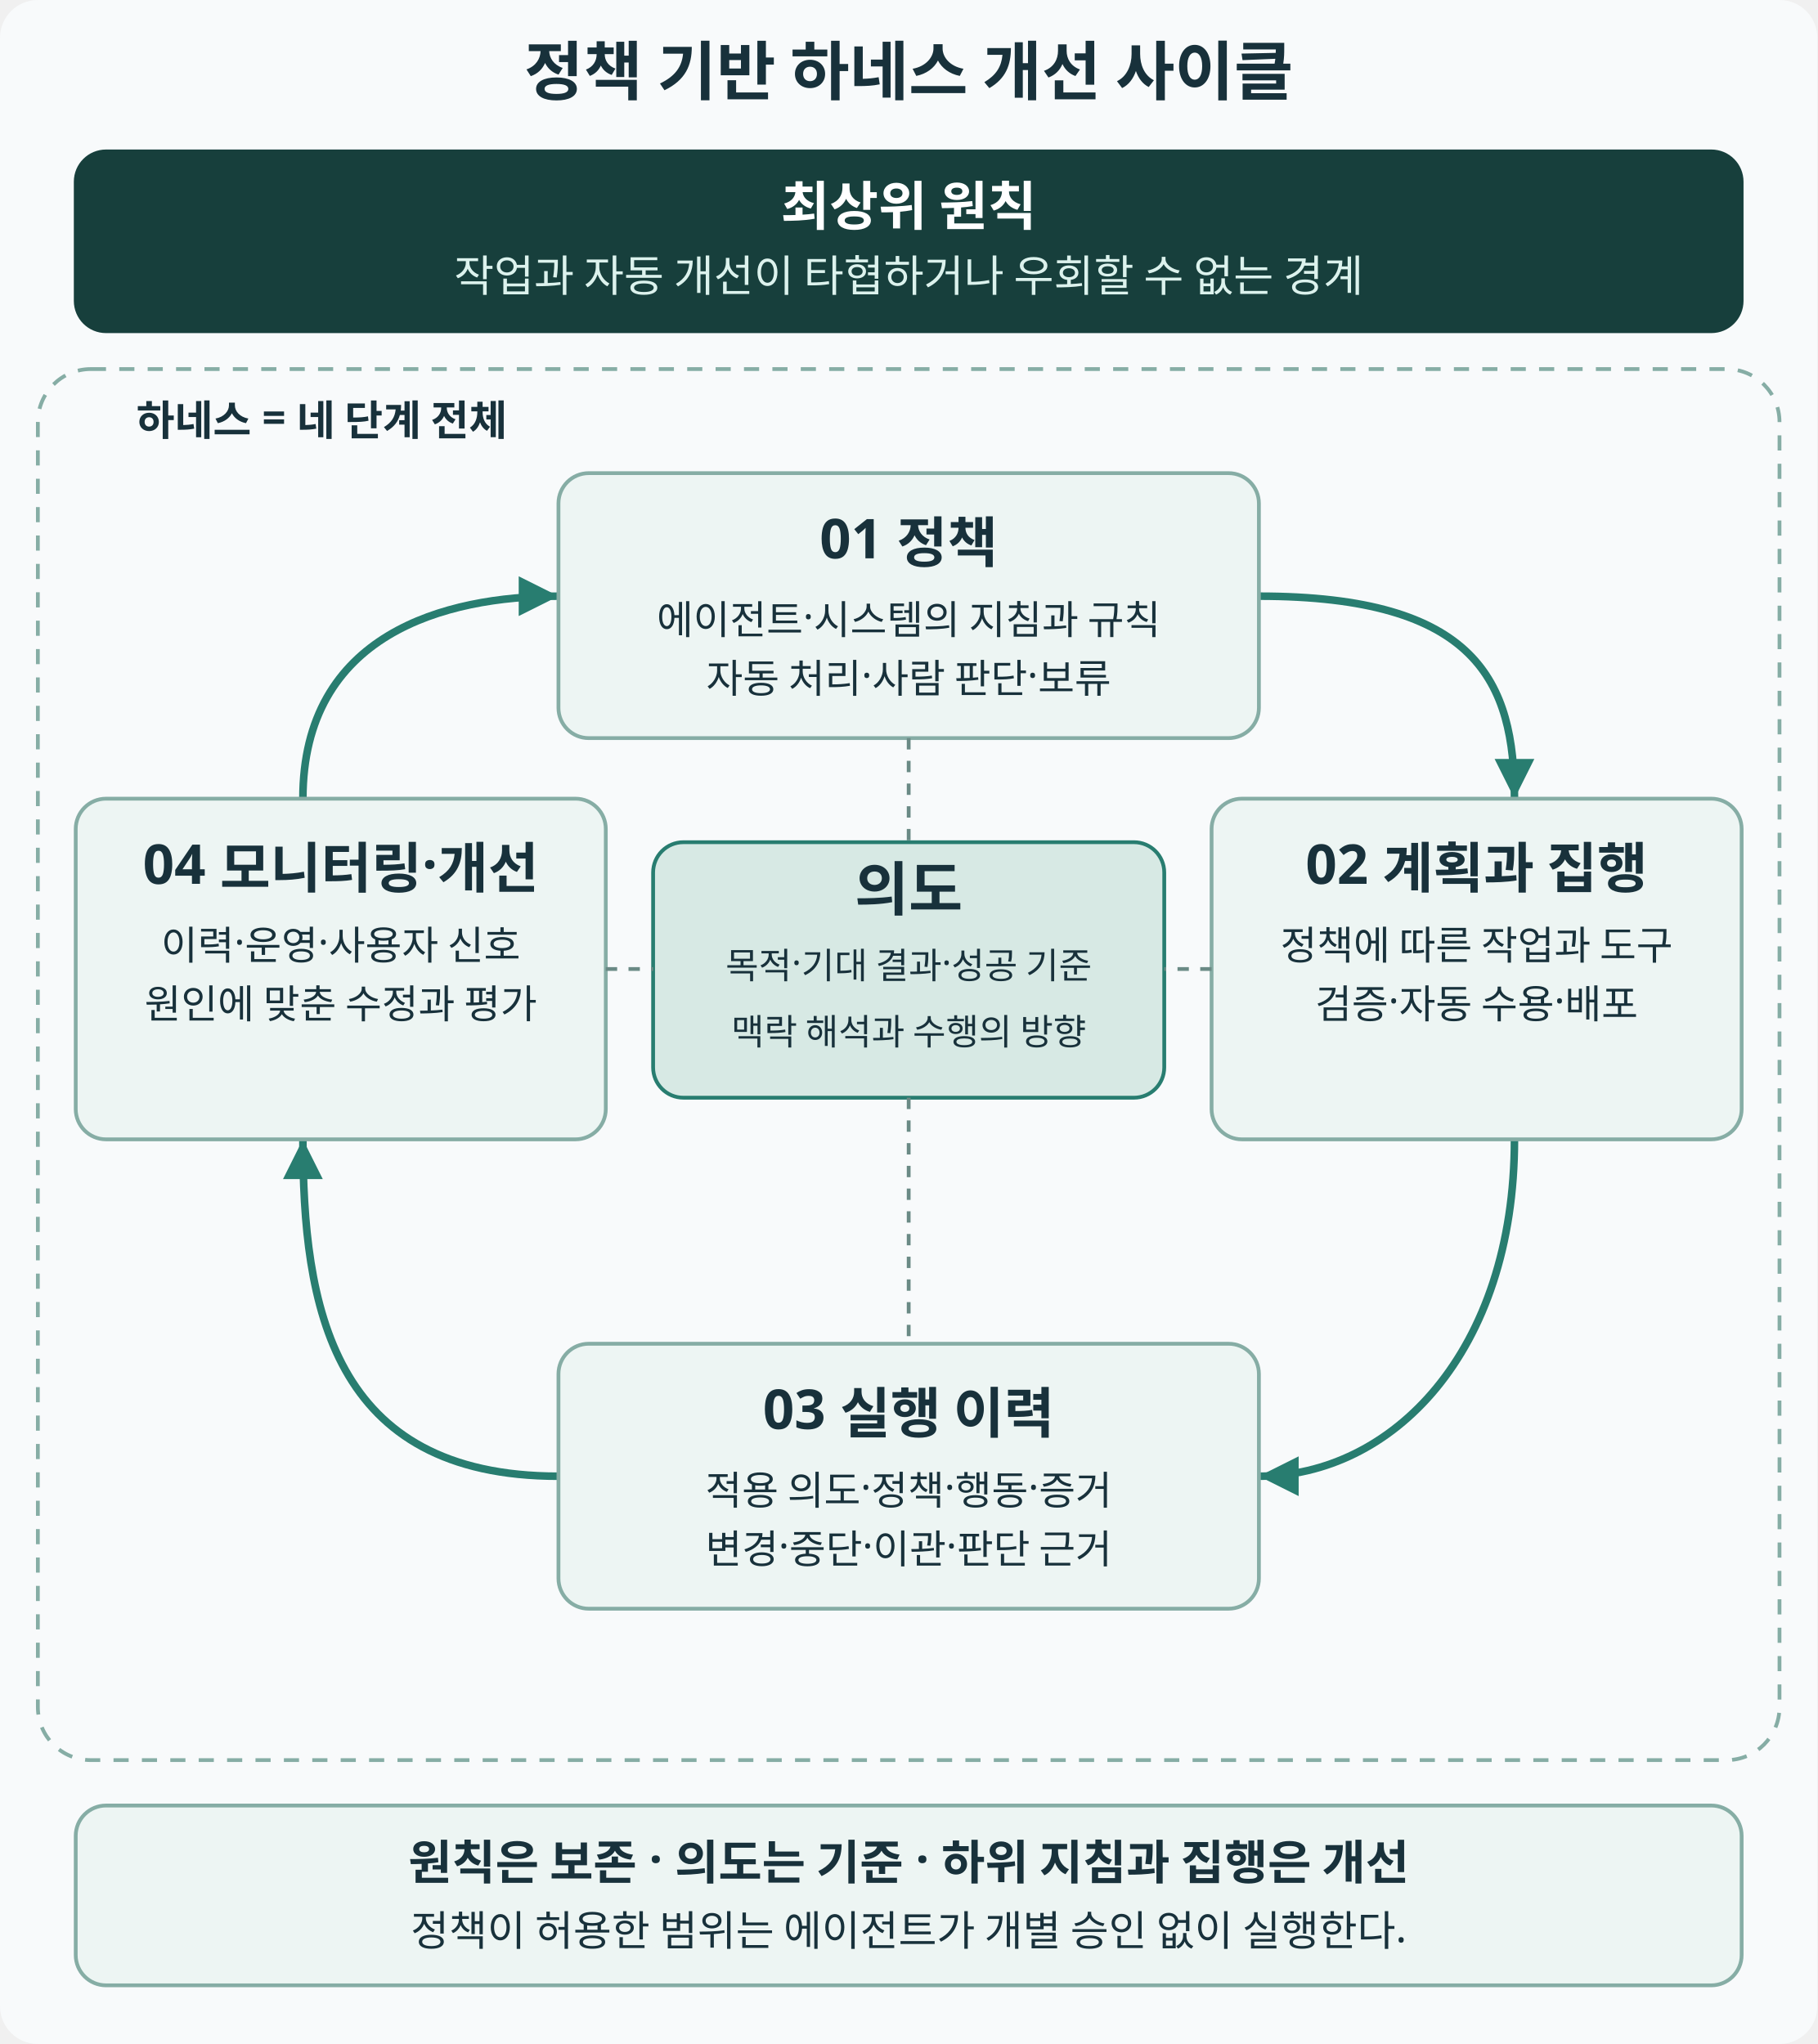
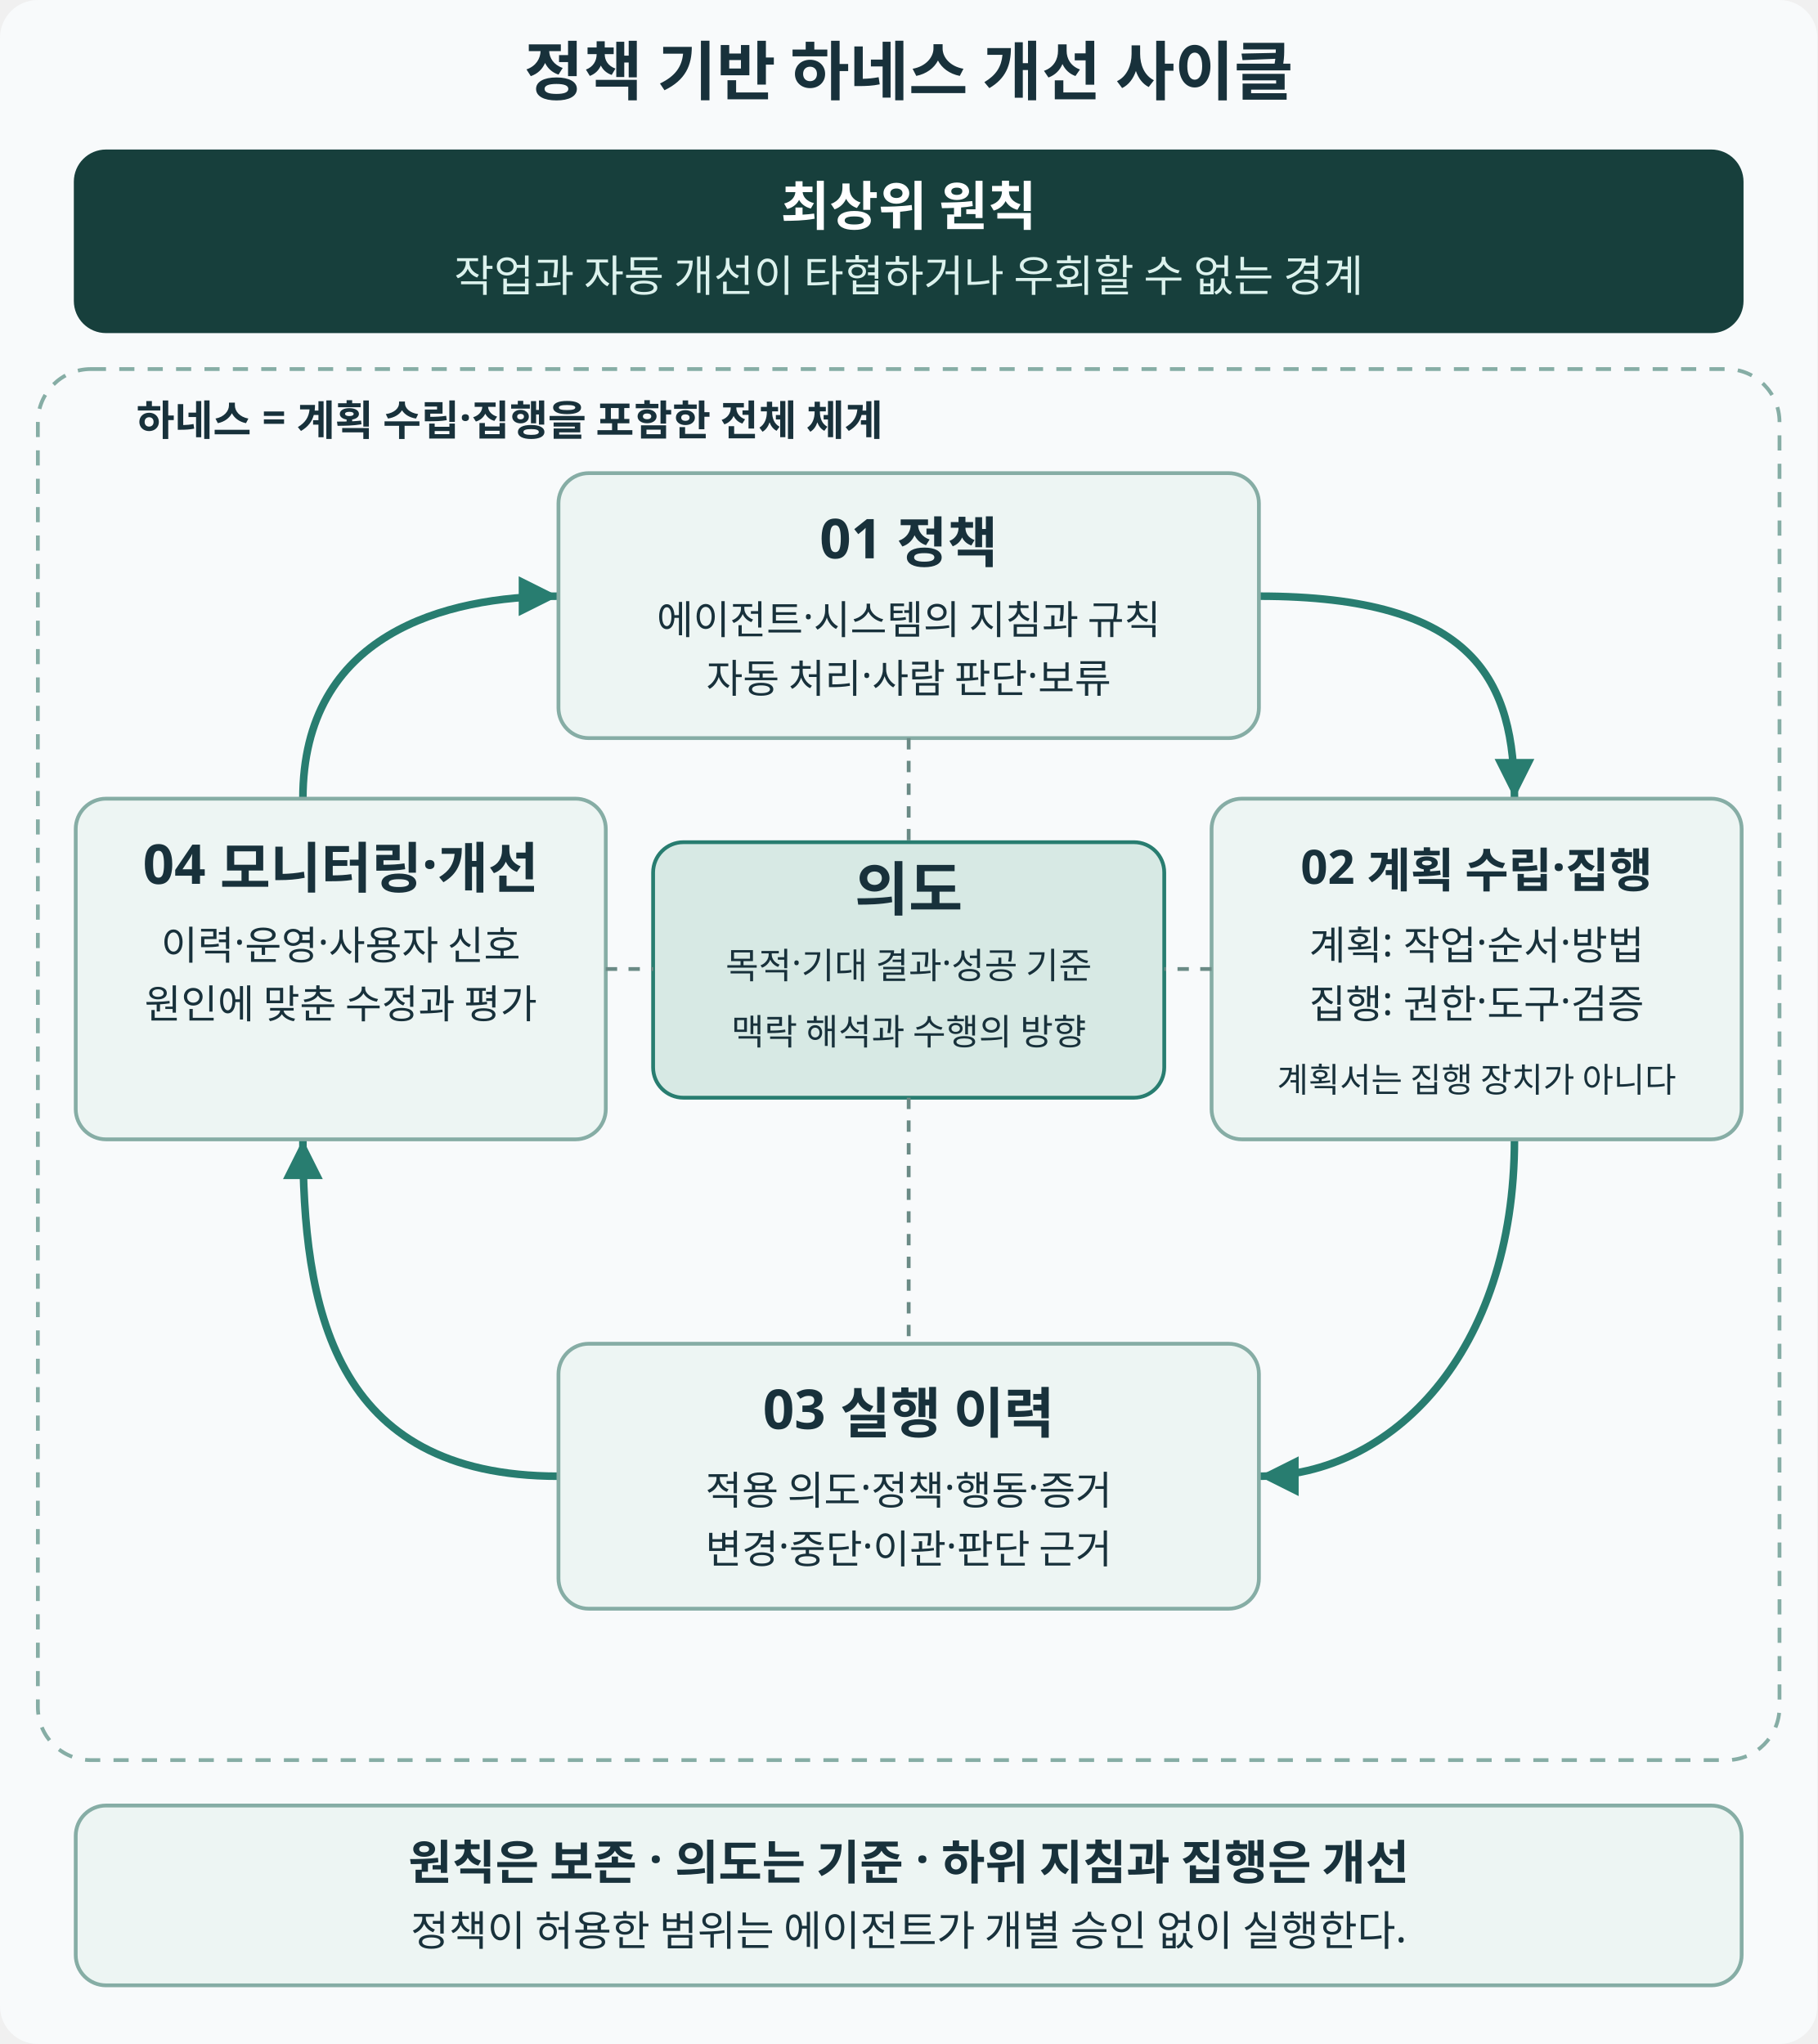
<svg xmlns="http://www.w3.org/2000/svg" width="960" height="1080" viewBox="0 0 960 1080" role="img" aria-labelledby="title desc">
  <defs>
    <marker id="arrow" markerUnits="userSpaceOnUse" markerWidth="21" markerHeight="21" viewBox="0 0 21 21" refX="21" refY="10.5" orient="auto">
      <path d="M0 0 L21 10.5 L0 21 Z" fill="#287d70" />
    </marker>
  </defs>
  <g font-family="Apple SD Gothic Neo, Noto Sans KR, Malgun Gothic, sans-serif">
    <rect width="960" height="1080" rx="20" fill="#f8fafb" />
    <text x="480" y="50" text-anchor="middle" font-size="34" font-weight="700" fill="#18313b">정책 기반 하네스 개선 사이클</text>
    <rect x="40" y="80" width="880" height="95" rx="16" fill="#173f3c" stroke="#173f3c" stroke-width="2" />
    <text x="480" y="119" text-anchor="middle" font-size="28" font-weight="700" fill="#ffffff">최상위 원칙</text>
    <text x="480" y="154" text-anchor="middle" font-size="23" font-weight="400" fill="#dcf2ed">작업과 자동 개선이 타협하거나 우회할 수 없는 경계</text>
    <rect x="20" y="195" width="920" height="735" rx="28" fill="none" stroke="#86ada5" stroke-width="2" stroke-dasharray="8 7" />
-     <text x="72" y="230" text-anchor="start" font-size="22" font-weight="700" fill="#18313b">하네스 = 네 단계 전체</text>
+     <text x="72" y="230" text-anchor="start" font-size="22" font-weight="700" fill="#18313b">하네스 = 계획 수립·집행을 포함한 전체 체계</text>
    <path d="M665 315 C780 315 800 360 800 422" fill="none" stroke="#287d70" stroke-width="4" marker-end="url(#arrow)" />
    <path d="M800 602 C800 715 735 780 665 780" fill="none" stroke="#287d70" stroke-width="4" marker-end="url(#arrow)" />
    <path d="M295 780 C175 780 160 690 160 602" fill="none" stroke="#287d70" stroke-width="4" marker-end="url(#arrow)" />
    <path d="M160 422 C160 335 235 315 295 315" fill="none" stroke="#287d70" stroke-width="4" marker-end="url(#arrow)" />
    <rect x="295" y="250" width="370" height="140" rx="16" fill="#edf5f3" stroke="#86ada5" stroke-width="2" />
    <text x="480.0" y="295" text-anchor="middle" font-size="29" font-weight="700" fill="#18313b">01  정책</text>
    <text x="480.0" y="335" text-anchor="middle" font-size="21" font-weight="400" fill="#18313b">에이전트·시스템의 지침과 규칙</text>
    <text x="480.0" y="366" text-anchor="middle" font-size="21" font-weight="400" fill="#18313b">자동 처리·사람 판단·보류</text>
    <rect x="640" y="422" width="280" height="180" rx="16" fill="#edf5f3" stroke="#86ada5" stroke-width="2" />
-     <text x="780.0" y="467" text-anchor="middle" font-size="29" font-weight="700" fill="#18313b">02  계획과 집행</text>
-     <text x="780.0" y="507" text-anchor="middle" font-size="21" font-weight="400" fill="#18313b">정책에 따른 작업과 도구</text>
-     <text x="780.0" y="538" text-anchor="middle" font-size="21" font-weight="400" fill="#18313b">검증·자동 수용·배포</text>
+     <text x="780.0" y="467" text-anchor="middle" font-size="25" font-weight="700" fill="#18313b">02 계획 수립·집행</text>
+     <text x="780.0" y="507" text-anchor="middle" font-size="21" font-weight="400" fill="#18313b">계획: 작업·순서·방법</text>
+     <text x="780.0" y="538" text-anchor="middle" font-size="21" font-weight="400" fill="#18313b">집행: 권한·도구·검증</text>
    <rect x="295" y="710" width="370" height="140" rx="16" fill="#edf5f3" stroke="#86ada5" stroke-width="2" />
    <text x="480.0" y="755" text-anchor="middle" font-size="29" font-weight="700" fill="#18313b">03  실행 이력</text>
    <text x="480.0" y="795" text-anchor="middle" font-size="21" font-weight="400" fill="#18313b">적용 의도·정책·행동·증거</text>
    <text x="480.0" y="826" text-anchor="middle" font-size="21" font-weight="400" fill="#18313b">변경·중단·이관·판단 근거</text>
    <rect x="40" y="422" width="280" height="180" rx="16" fill="#edf5f3" stroke="#86ada5" stroke-width="2" />
    <text x="180.0" y="467" text-anchor="middle" font-size="29" font-weight="700" fill="#18313b">04  모니터링·개선</text>
    <text x="180.0" y="507" text-anchor="middle" font-size="21" font-weight="400" fill="#18313b">이력·운영·사용자 신호</text>
    <text x="180.0" y="538" text-anchor="middle" font-size="21" font-weight="400" fill="#18313b">원인에 맞춘 수정과 평가</text>
    <rect x="345" y="445" width="270" height="135" rx="16" fill="#d7e9e4" stroke="#287d70" stroke-width="2" />
    <text x="480" y="481" text-anchor="middle" font-size="31" font-weight="700" fill="#18313b">의도</text>
    <text x="480" y="517" text-anchor="middle" font-size="19" font-weight="400" fill="#18313b">목적·기대 결과·성공 기준</text>
    <text x="480" y="552" text-anchor="middle" font-size="19" font-weight="400" fill="#18313b">맥락 해석과 수행의 방향</text>
    <path d="M480 390 V445" fill="none" stroke="#6a8a85" stroke-width="2" stroke-dasharray="6 6" />
    <path d="M320 512 H345" fill="none" stroke="#6a8a85" stroke-width="2" stroke-dasharray="6 6" />
    <path d="M640 512 H615" fill="none" stroke="#6a8a85" stroke-width="2" stroke-dasharray="6 6" />
    <path d="M480 580 V710" fill="none" stroke="#6a8a85" stroke-width="2" stroke-dasharray="6 6" />
    <rect x="40" y="954" width="880" height="95" rx="16" fill="#edf5f3" stroke="#86ada5" stroke-width="2" />
    <text x="480" y="993" text-anchor="middle" font-size="25" font-weight="700" fill="#18313b">원칙은 보존 · 의도는 기준 · 하위 지침과 집행은 개선</text>
    <text x="480" y="1028" text-anchor="middle" font-size="22" font-weight="400" fill="#18313b">정책이 허용한 범위는 에이전트가 개별 승인 없이 실행한다.</text>
+     <text x="780" y="577" text-anchor="middle" font-size="18" fill="#18313b">계획서는 집행 장치가 아니다</text>
  </g>
</svg>
